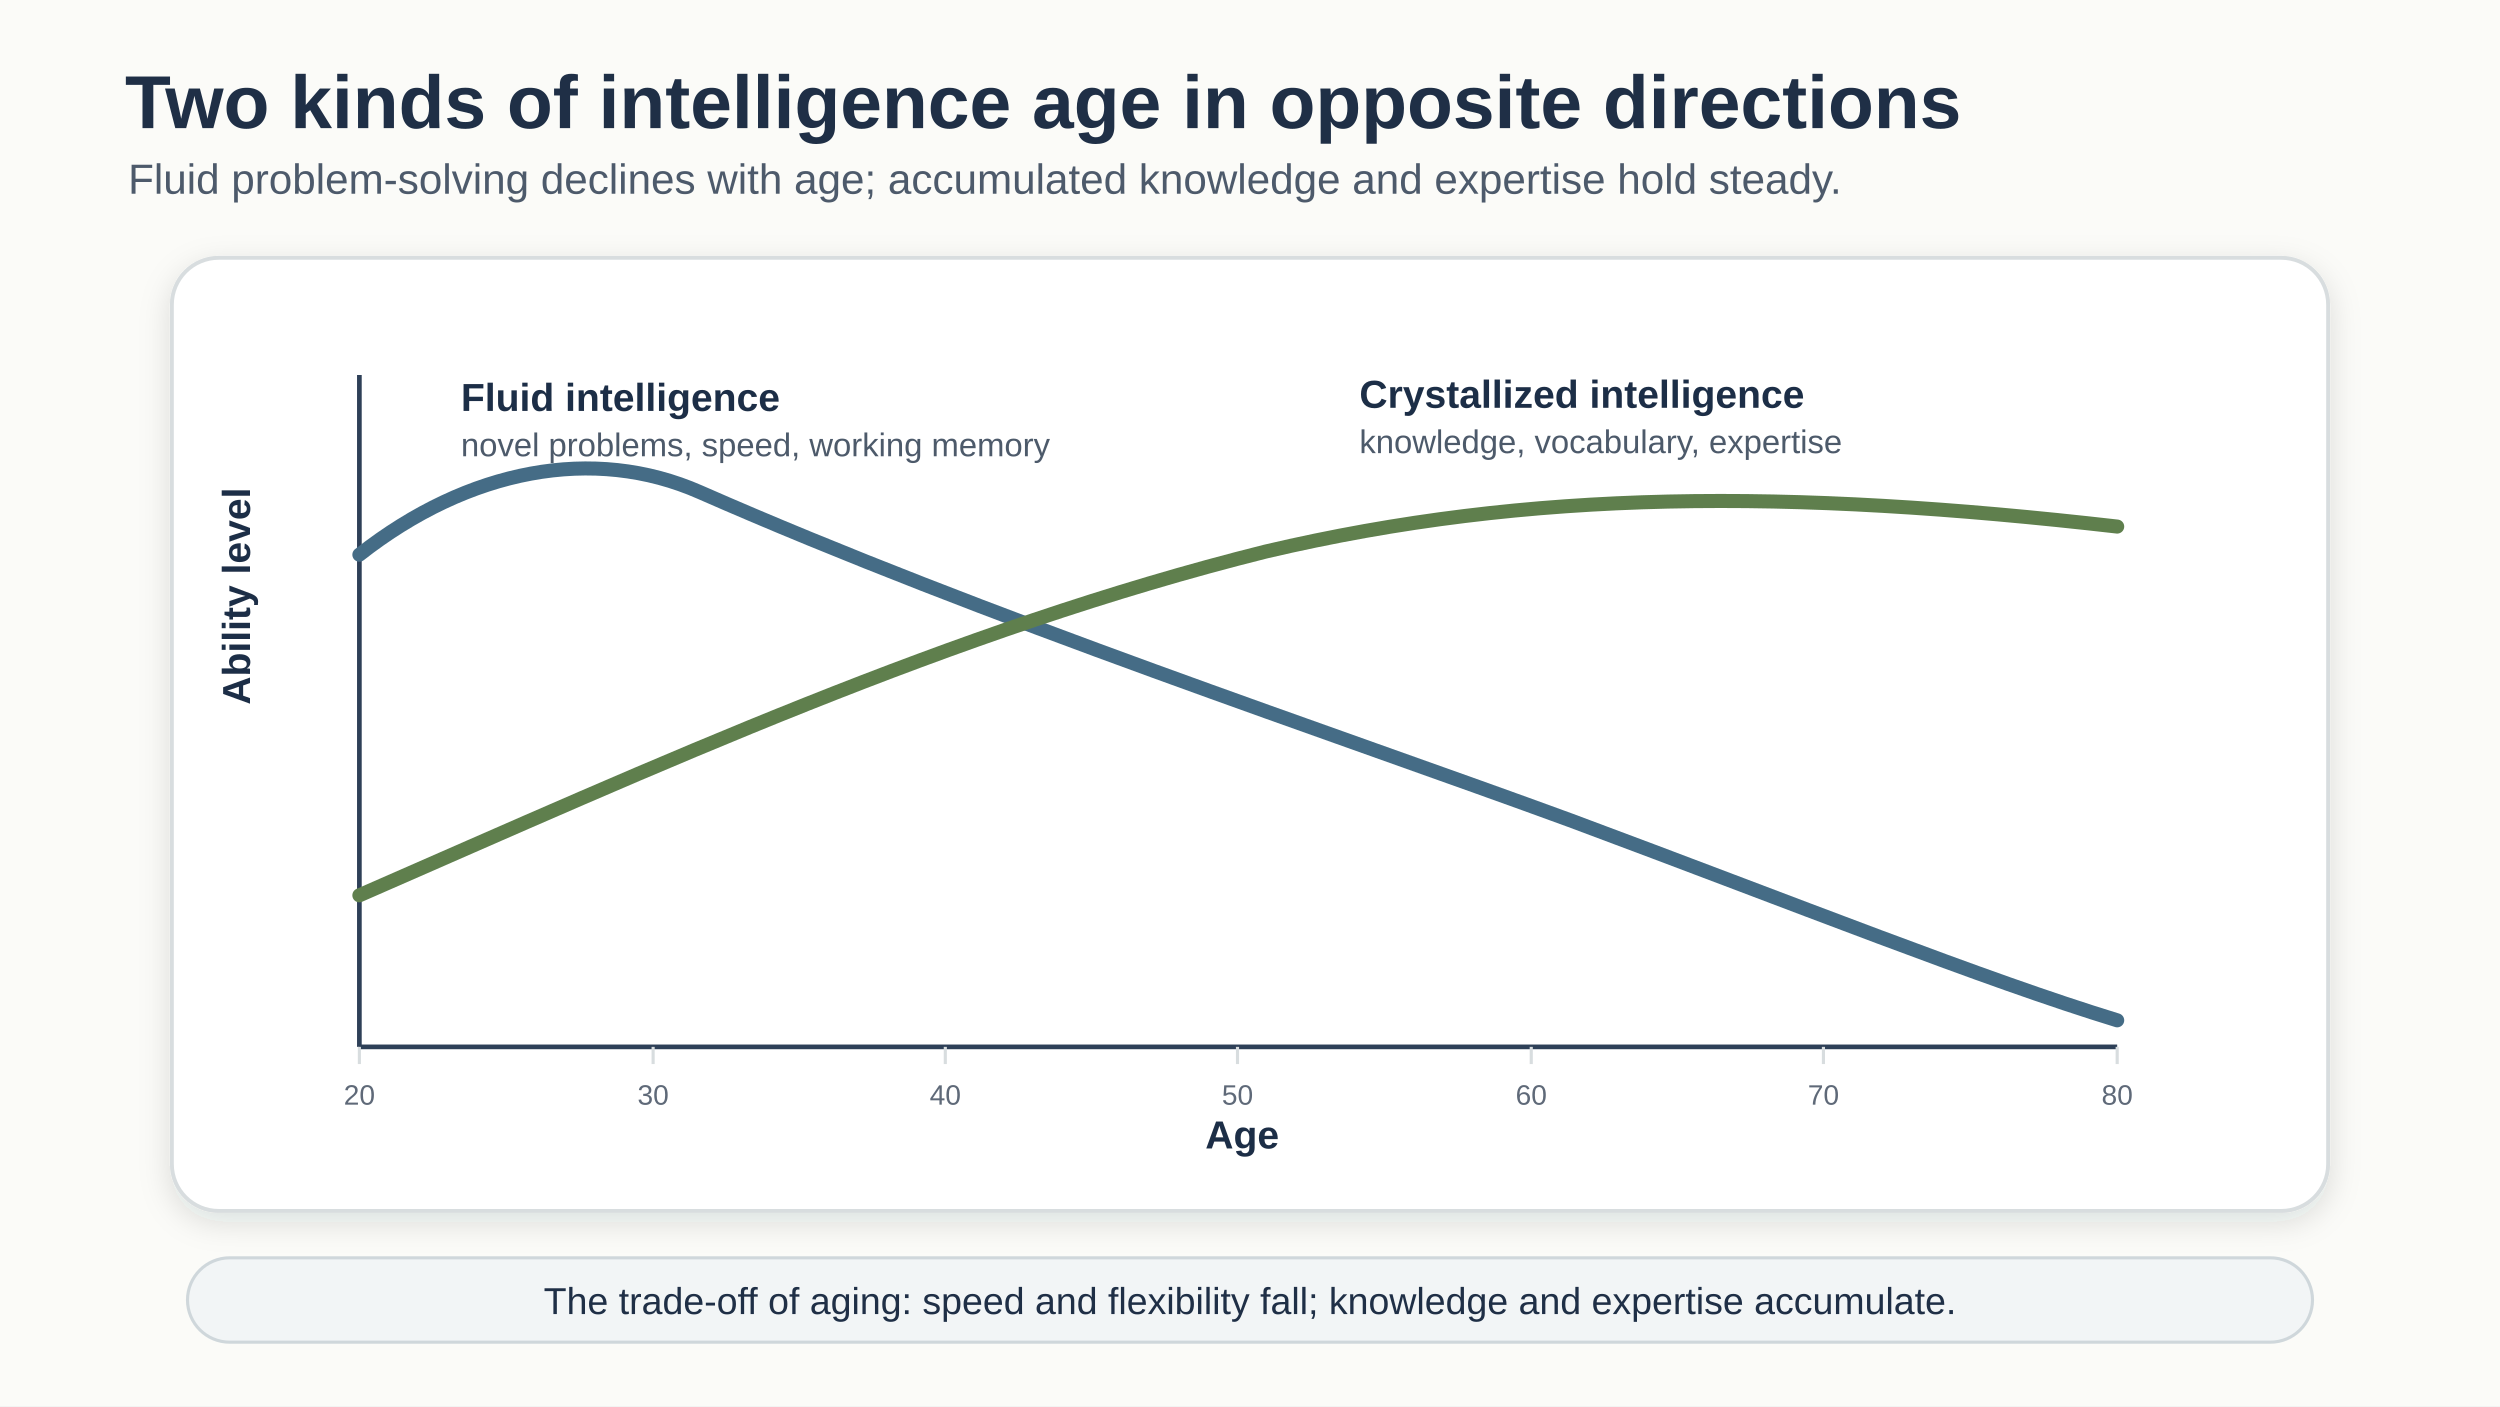
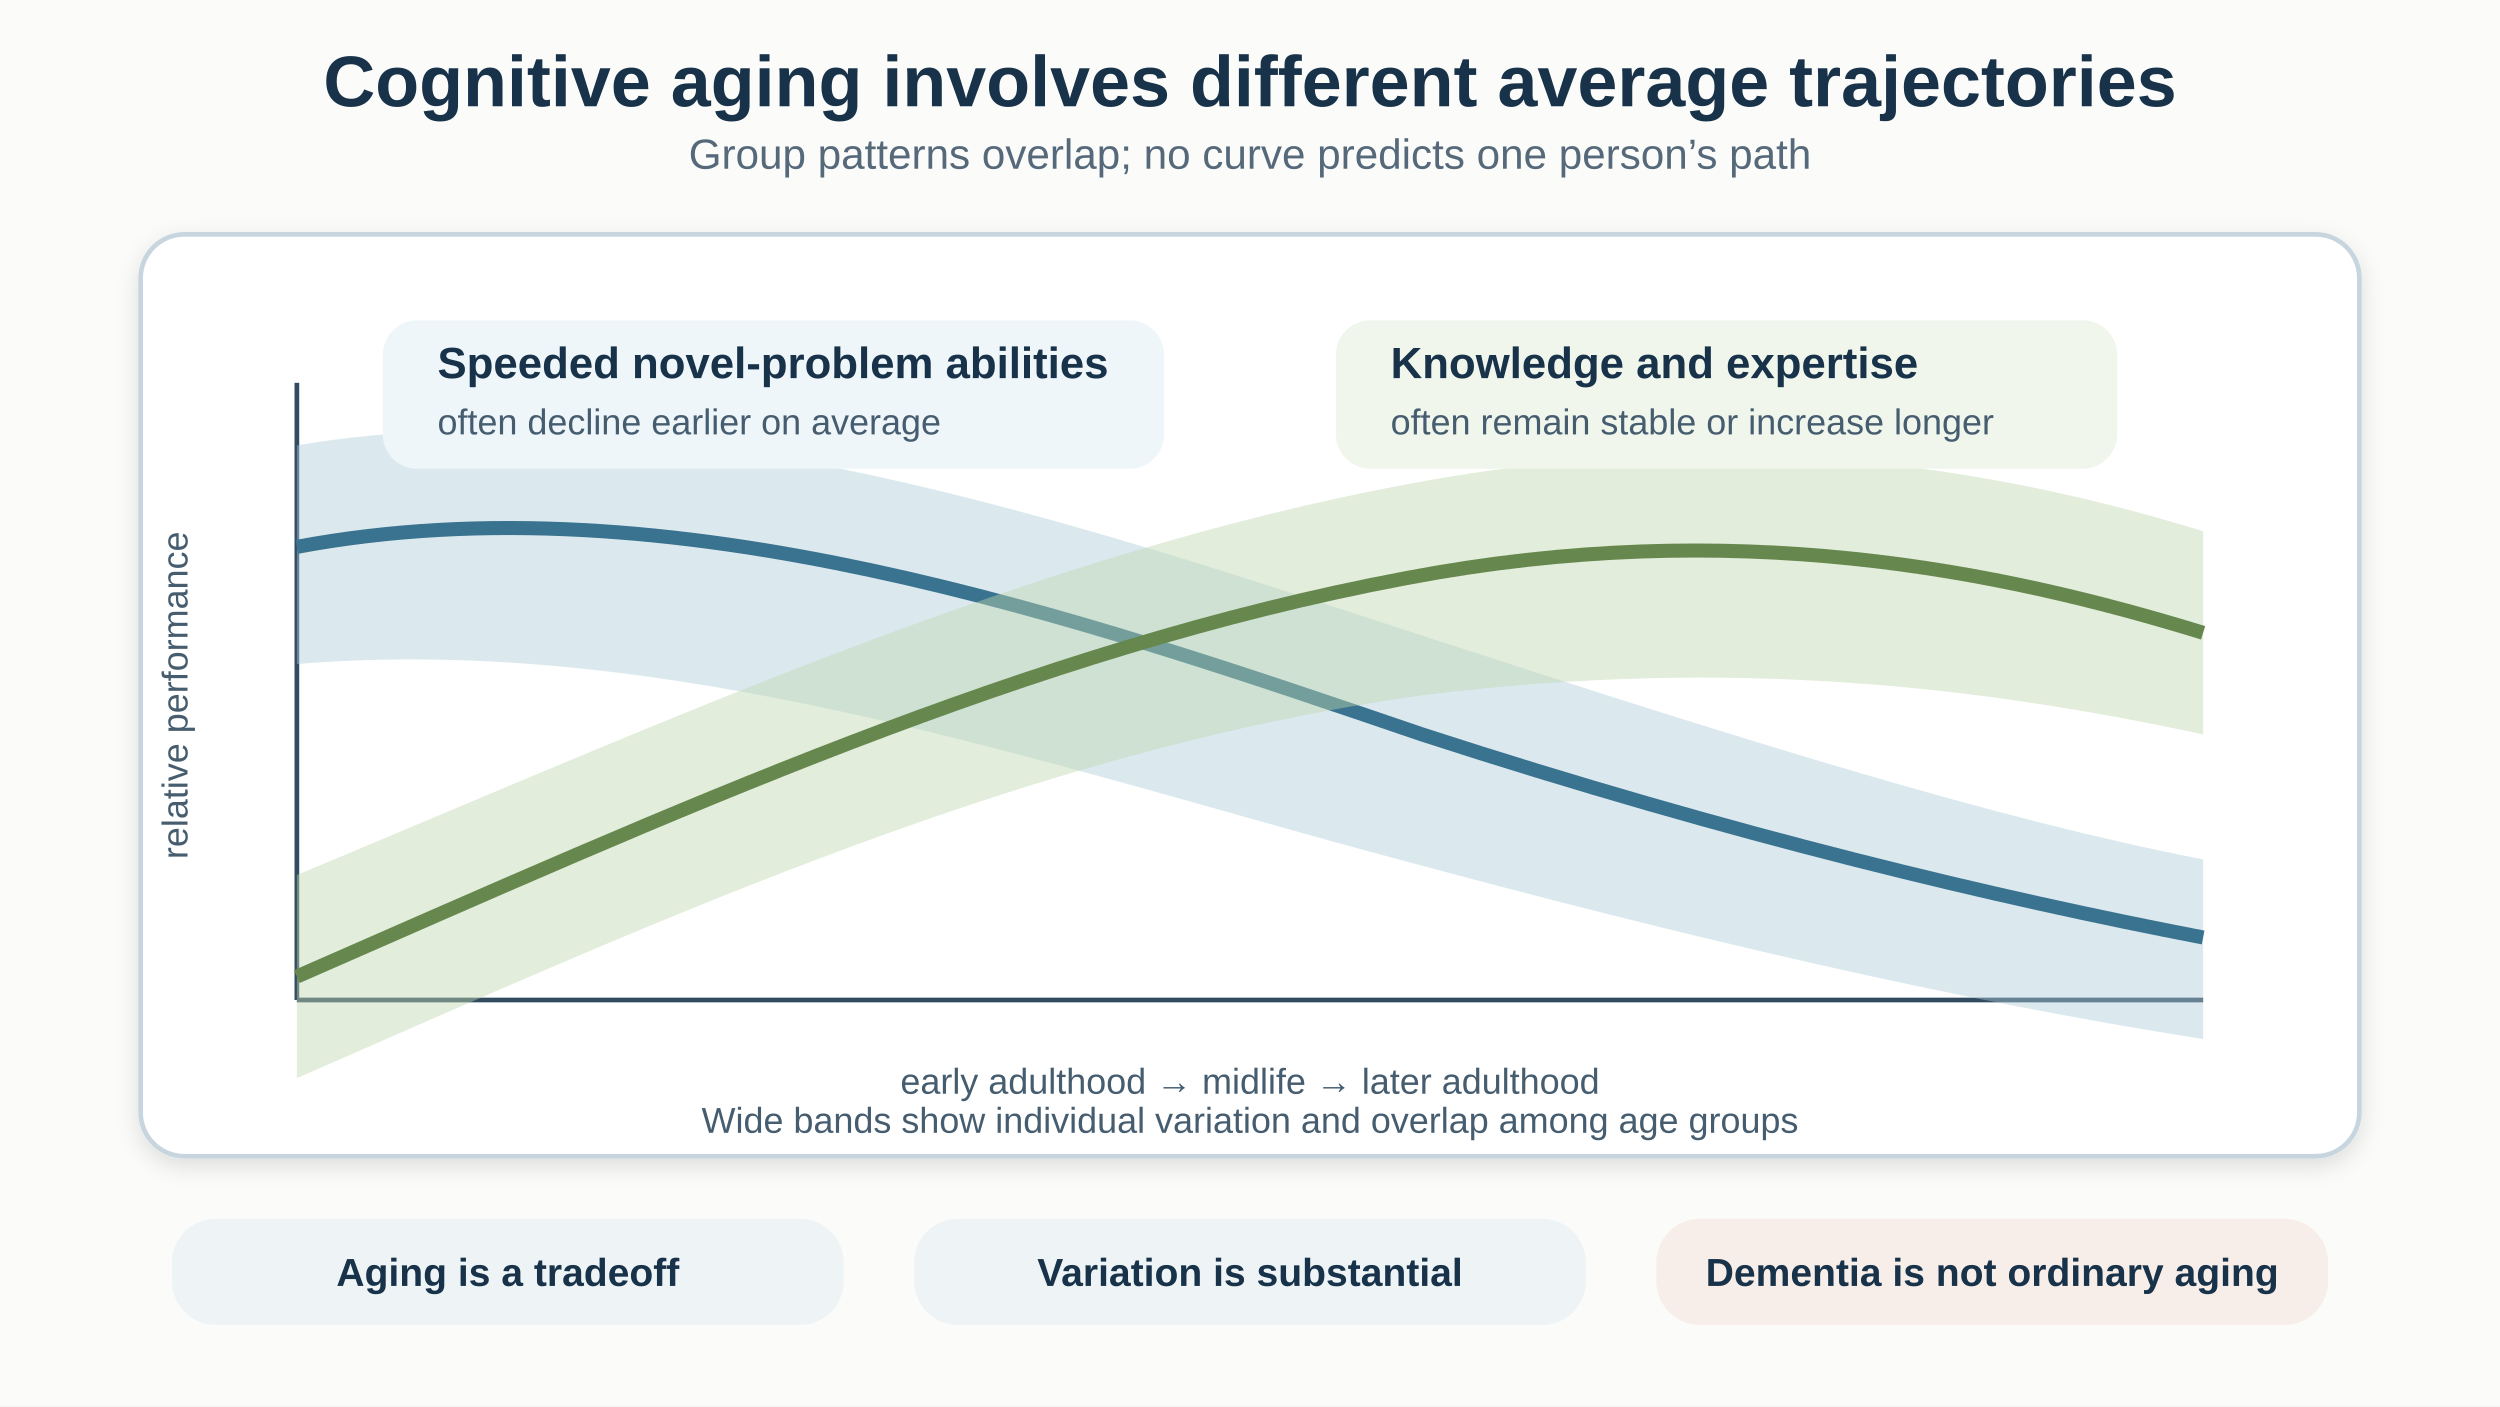
- <svg xmlns="http://www.w3.org/2000/svg" viewBox="0 0 1600 900" width="1600" height="900" role="img" aria-labelledby="title desc">
+ <svg xmlns="http://www.w3.org/2000/svg" viewBox="0 0 1600 900" role="img" aria-labelledby="title desc">
  <defs>
-     <style>
-       .bg { fill: #fbfbf8; }
-       .title { font-family: Arial, Helvetica, sans-serif; font-size: 48px; font-weight: 700; fill: #1f2f46; }
-       .subtitle { font-family: Arial, Helvetica, sans-serif; font-size: 27px; fill: #4d5a6b; }
-       .panel-title { font-family: Arial, Helvetica, sans-serif; font-size: 31px; font-weight: 700; fill: #1f2f46; }
-       .label { font-family: Arial, Helvetica, sans-serif; font-size: 25px; font-weight: 700; fill: #1f2f46; }
-       .body { font-family: Arial, Helvetica, sans-serif; font-size: 24px; fill: #1f2f46; }
-       .small { font-family: Arial, Helvetica, sans-serif; font-size: 21px; fill: #4d5a6b; }
-       .tiny { font-family: Arial, Helvetica, sans-serif; font-size: 18px; fill: #5e6978; }
-       .axis { stroke: #2f4058; stroke-width: 3; fill: none; }
-       .grid { stroke: #d8dddf; stroke-width: 2; fill: none; }
-       .dash { stroke-dasharray: 10 10; }
-       .card { fill: #ffffff; stroke: #d8dddf; stroke-width: 2.5; }
-       .shadow { filter: drop-shadow(0 6px 10px rgba(35, 45, 60, 0.13)); }
-       .takeaway { font-family: Arial, Helvetica, sans-serif; font-size: 24px; fill: #1f2f46; }
-       .white-title { font-family: Arial, Helvetica, sans-serif; font-size: 28px; font-weight: 700; fill: #ffffff; }
-       .white-small { font-family: Arial, Helvetica, sans-serif; font-size: 21px; fill: #ffffff; }
-     </style>
-     <marker id="arrowhead-soft" markerWidth="14" markerHeight="14" refX="12" refY="7" orient="auto">
-       <path d="M0,0 L14,7 L0,14 Z" fill="#7a8da0" />
-     </marker>
+     <style>text{font-family:Arial,Helvetica,sans-serif;fill:#18324a}.title{font-size:46px;font-weight:700}.sub{font-size:27px;fill:#56697a}.head{font-size:28px;font-weight:700}.body{font-size:23px;fill:#465d70}.axis{stroke:#334b60;stroke-width:3}.card{fill:#fff;stroke:#c7d5de;stroke-width:3}.fluid{stroke:#39738f;fill:none;stroke-width:9}.crystal{stroke:#66884e;fill:none;stroke-width:9}.bf{fill:#a9cbd9;opacity:.42}.bc{fill:#bcd5ac;opacity:.44}.note{font-size:25px;font-weight:700}</style>
+     <filter id="s">
+       <feDropShadow dx="0" dy="5" stdDeviation="7" flood-opacity=".12" />
+     </filter>
  </defs>
-   <rect class="bg" x="0" y="0" width="1600" height="900" />
-   <text class="title" x="80" y="82">Two kinds of intelligence age in opposite directions</text>
-   <text class="subtitle" x="82" y="124">Fluid problem-solving declines with age; accumulated knowledge and expertise hold steady.</text>
-   <g class="shadow" transform="translate(110,165)">
-     <rect class="card" x="0" y="0" width="1380" height="610" rx="30" />
-     <path class="axis" d="M120 505 L1245 505 M120 505 L120 75" />
-     <text class="label" x="685" y="570" text-anchor="middle">Age</text>
-     <text class="label" x="-286" y="50" transform="rotate(-90)">Ability level</text>
-     <g class="tiny" text-anchor="middle">
-       <text x="120" y="542">20</text>
-       <text x="308" y="542">30</text>
-       <text x="495" y="542">40</text>
-       <text x="682" y="542">50</text>
-       <text x="870" y="542">60</text>
-       <text x="1057" y="542">70</text>
-       <text x="1245" y="542">80</text>
-       <line class="grid" x1="120" y1="505" x2="120" y2="516" />
-       <line class="grid" x1="308" y1="505" x2="308" y2="516" />
-       <line class="grid" x1="495" y1="505" x2="495" y2="516" />
-       <line class="grid" x1="682" y1="505" x2="682" y2="516" />
-       <line class="grid" x1="870" y1="505" x2="870" y2="516" />
-       <line class="grid" x1="1057" y1="505" x2="1057" y2="516" />
-       <line class="grid" x1="1245" y1="505" x2="1245" y2="516" />
-     </g>
-     <path d="M120 190 C190 135, 270 120, 338 150 C520 230, 745 305, 895 360 C1040 414, 1160 462, 1245 488" fill="none" stroke="#456c86" stroke-width="9" stroke-linecap="round" />
-     <path d="M120 408 C310 325, 500 238, 700 188 C870 148, 1035 148, 1245 172" fill="none" stroke="#5e7f4d" stroke-width="9" stroke-linecap="round" />
-     <text class="label" x="185" y="98" fill="#456c86">Fluid intelligence</text>
-     <text class="small" x="185" y="127">novel problems, speed, working memory</text>
-     <text class="label" x="760" y="96" fill="#5e7f4d">Crystallized intelligence</text>
-     <text class="small" x="760" y="125">knowledge, vocabulary, expertise</text>
+   <rect width="1600" height="900" fill="#fbfcfa" />
+   <text class="title" x="800" y="68" text-anchor="middle">Cognitive aging involves different average trajectories</text>
+   <text class="sub" x="800" y="108" text-anchor="middle">Group patterns overlap; no curve predicts one person’s path</text>
+   <g filter="url(#s)">
+     <rect class="card" x="90" y="150" width="1420" height="590" rx="28" />
  </g>
-   <g transform="translate(120,805)">
-     <rect x="0" y="0" width="1360" height="54" rx="27" fill="#f2f5f6" stroke="#cfd7db" stroke-width="2" />
-     <text class="takeaway" x="680" y="36" text-anchor="middle">The trade-off of aging: speed and flexibility fall; knowledge and expertise accumulate.</text>
+   <path class="axis" d="M190 640H1410M190 640V245" />
+   <text class="body" x="800" y="700" text-anchor="middle">early adulthood → midlife → later adulthood</text>
+   <text class="body" x="120" y="445" transform="rotate(-90 120 445)" text-anchor="middle">relative performance</text>
+   <path class="bf" d="M190 285C430 245 690 335 920 410C1120 475 1280 525 1410 550L1410 665C1250 640 1080 600 895 550C670 490 430 405 190 425Z" />
+   <path class="fluid" d="M190 350C430 305 690 395 910 470C1110 535 1280 575 1410 600" />
+   <path class="bc" d="M190 560C430 460 660 355 900 310C1110 270 1280 300 1410 340L1410 470C1270 440 1110 420 910 445C660 480 430 585 190 690Z" />
+   <path class="crystal" d="M190 625C430 520 660 415 900 370C1110 330 1280 365 1410 405" />
+   <rect x="245" y="205" width="500" height="95" rx="22" fill="#eef6fa" />
+   <text class="head" x="280" y="242" fill="#39738f">Speeded novel-problem abilities</text>
+   <text class="body" x="280" y="278">often decline earlier on average</text>
+   <rect x="855" y="205" width="500" height="95" rx="22" fill="#f0f6ec" />
+   <text class="head" x="890" y="242" fill="#66884e">Knowledge and expertise</text>
+   <text class="body" x="890" y="278">often remain stable or increase longer</text>
+   <text class="body" x="800" y="725" text-anchor="middle">Wide bands show individual variation and overlap among age groups</text>
+   <g>
+     <rect x="110" y="780" width="430" height="68" rx="28" fill="#eef4f6" />
+     <text class="note" x="325" y="823" text-anchor="middle">Aging is a tradeoff</text>
+     <rect x="585" y="780" width="430" height="68" rx="28" fill="#eef4f6" />
+     <text class="note" x="800" y="823" text-anchor="middle">Variation is substantial</text>
+     <rect x="1060" y="780" width="430" height="68" rx="28" fill="#f8eee9" />
+     <text class="note" x="1275" y="823" text-anchor="middle">Dementia is not ordinary aging</text>
  </g>
</svg>
